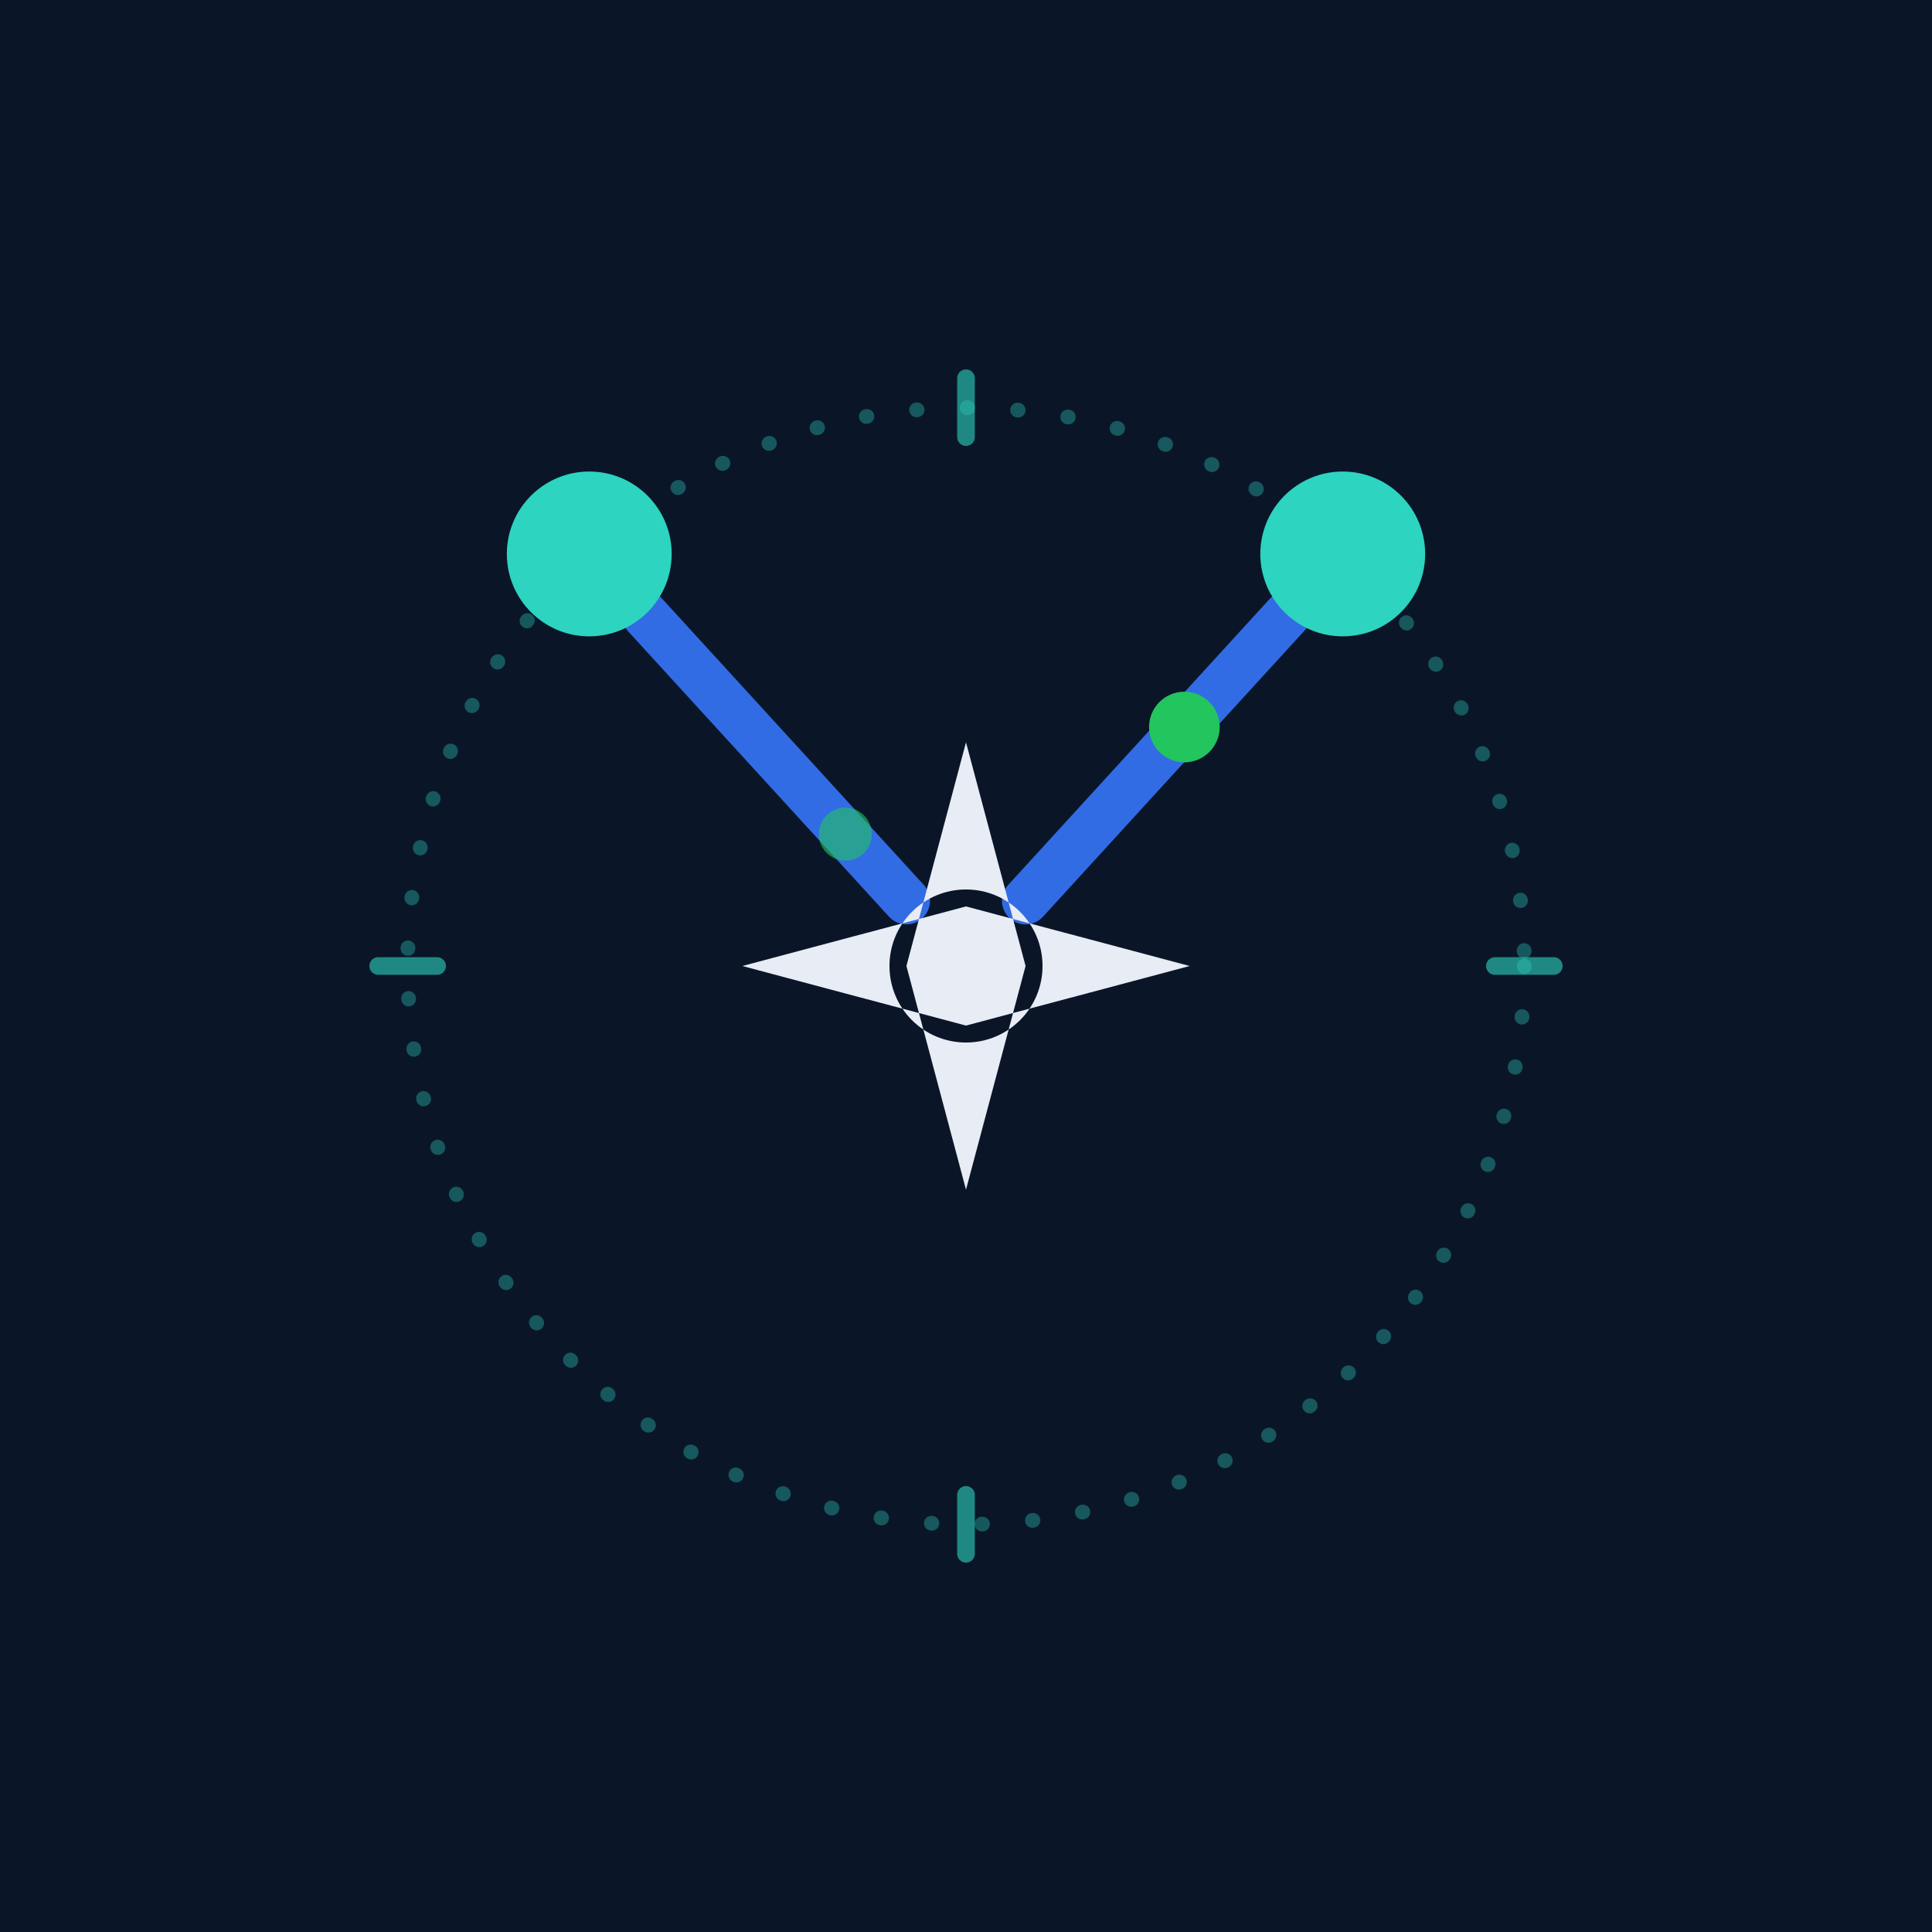
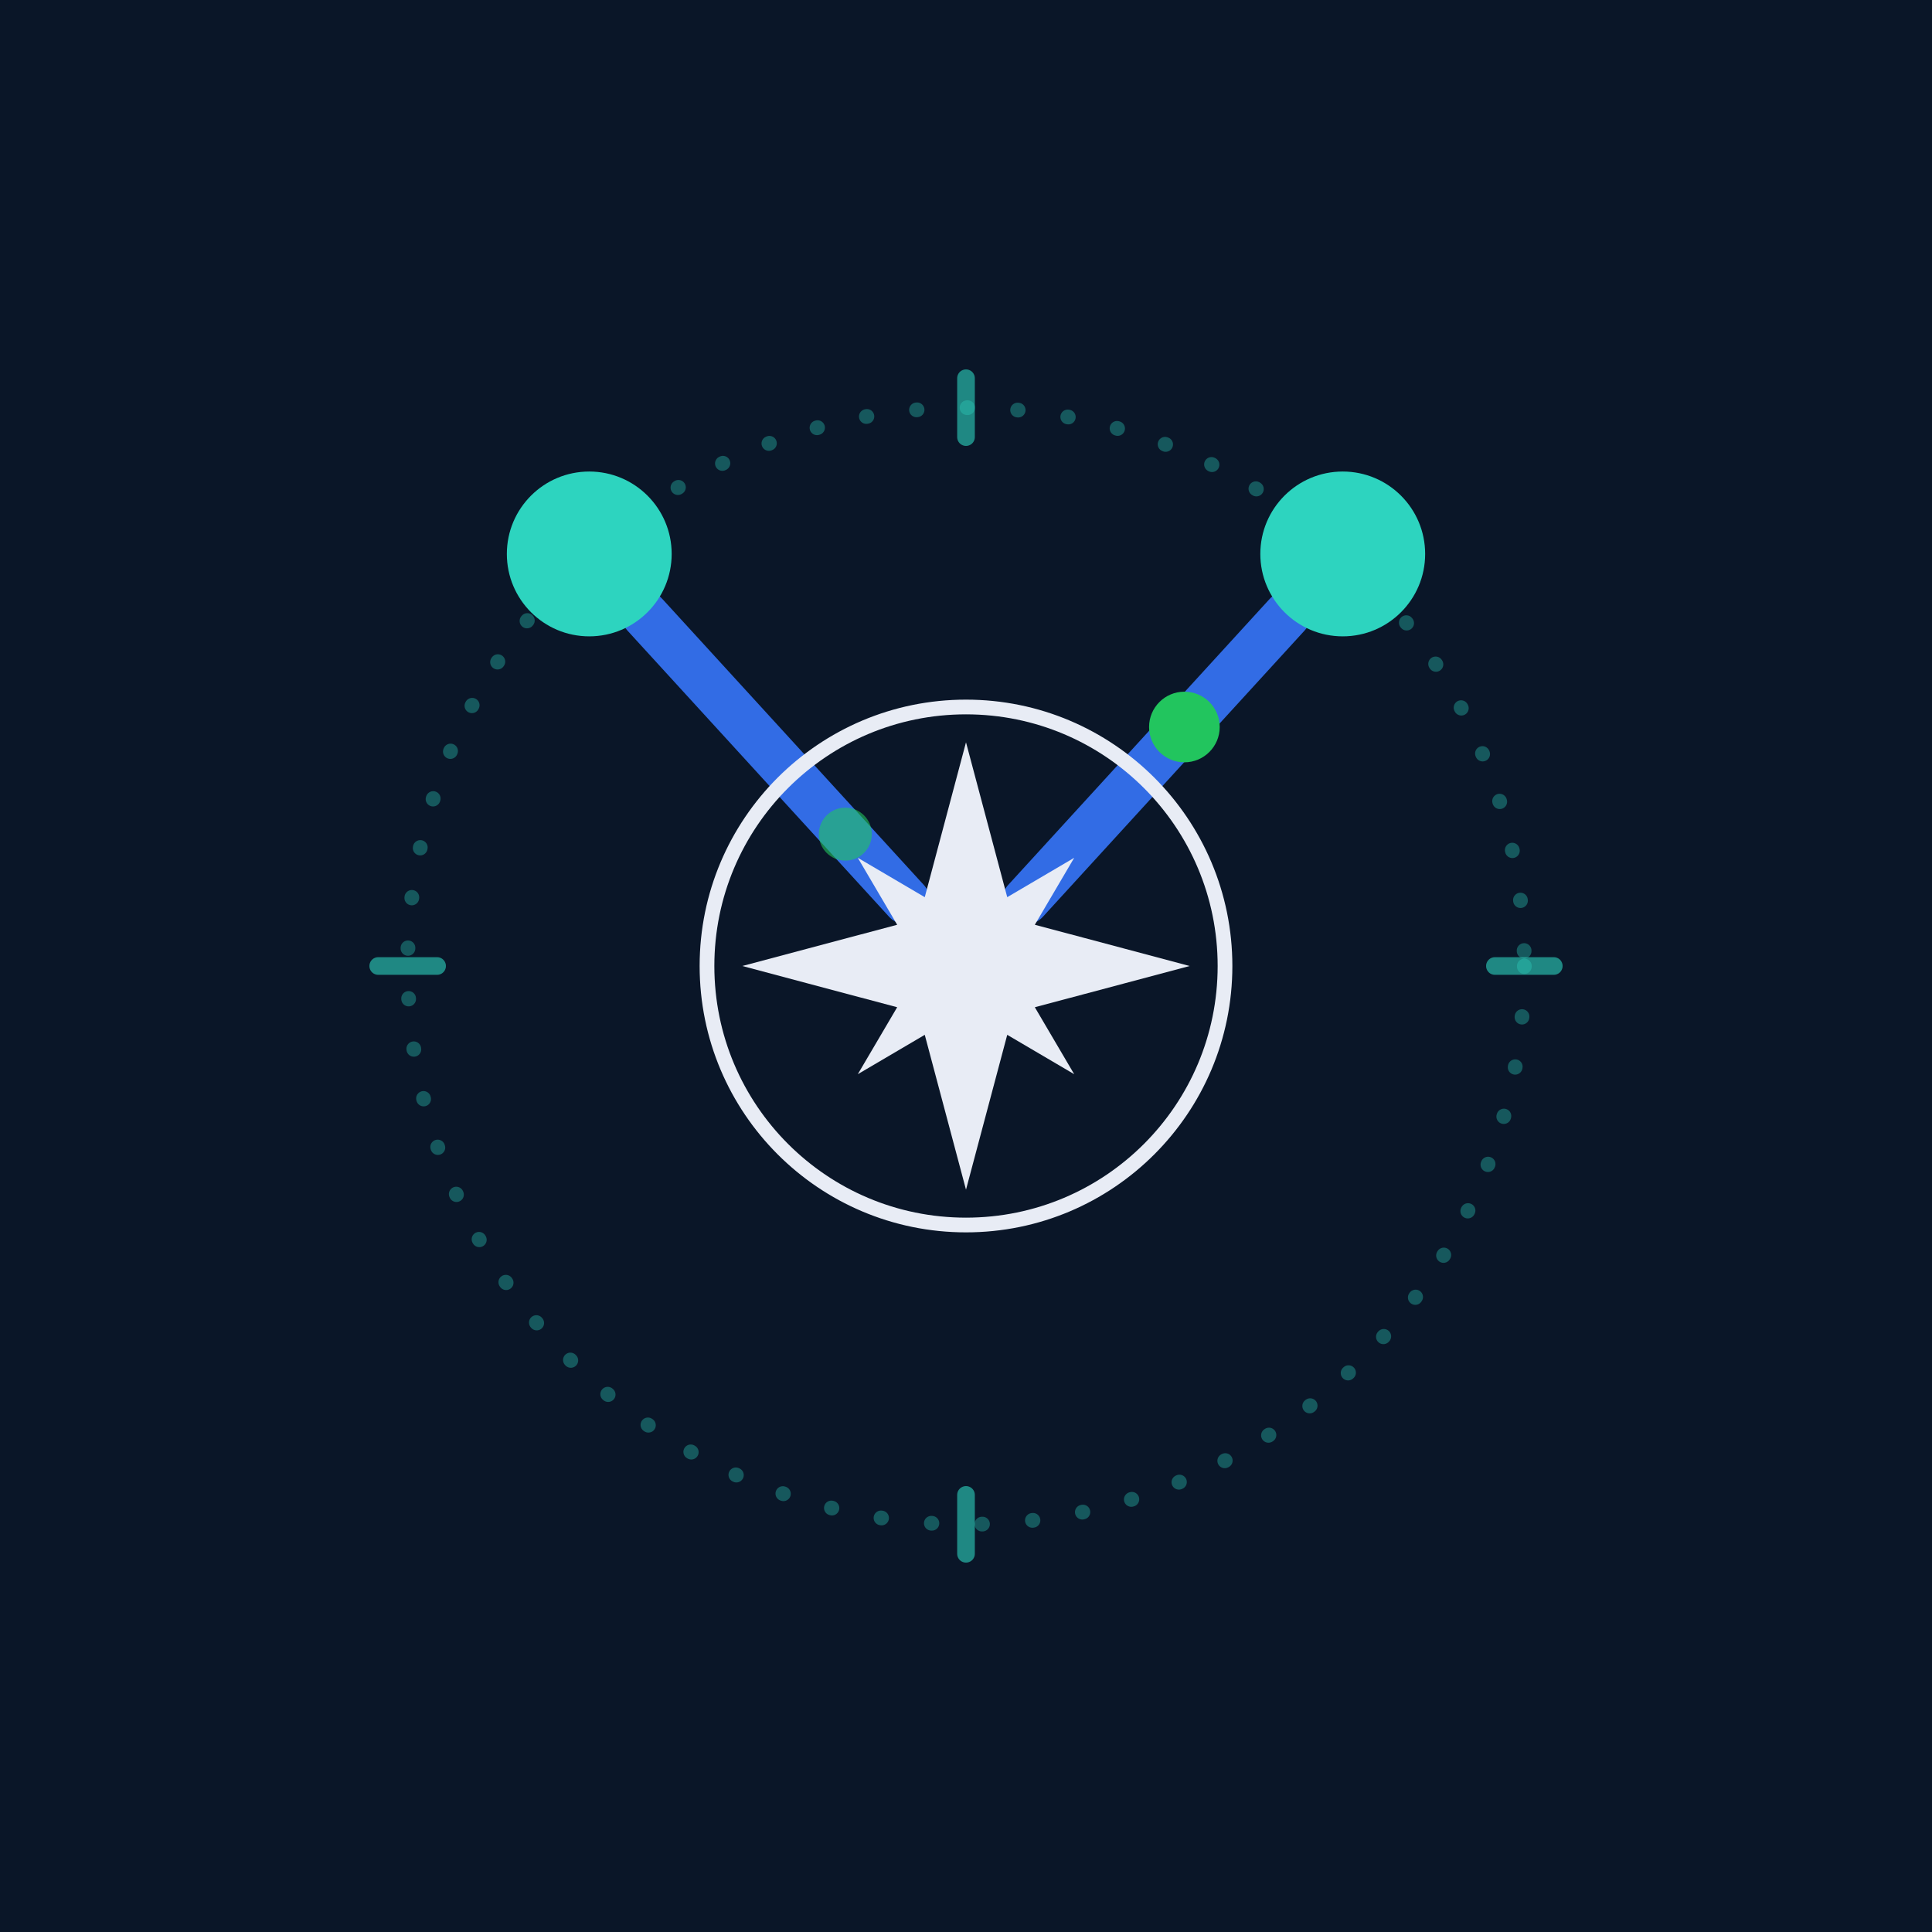
<svg xmlns="http://www.w3.org/2000/svg" viewBox="0 0 256 256" width="256" height="256" role="img" aria-label="K8sAgentMesh org avatar">
  <rect width="256" height="256" fill="#0A1628" />
  <g transform="translate(128 128) scale(0.78) translate(-128 -148)">
    <g id="mesh-mark">
      <circle cx="128" cy="148" r="94.85" fill="none" stroke="#2DD4BF" stroke-opacity="0.35" stroke-width="2.5" stroke-dasharray="0.1 8.5" stroke-linecap="round" />
      <line x1="217.85" y1="148.00" x2="227.85" y2="148.00" stroke="#2DD4BF" stroke-opacity="0.6" stroke-width="3" stroke-linecap="round" />
      <line x1="128.00" y1="58.15" x2="128.00" y2="48.15" stroke="#2DD4BF" stroke-opacity="0.6" stroke-width="3" stroke-linecap="round" />
      <line x1="38.15" y1="148.00" x2="28.15" y2="148.00" stroke="#2DD4BF" stroke-opacity="0.6" stroke-width="3" stroke-linecap="round" />
      <line x1="128.00" y1="237.85" x2="128.00" y2="247.85" stroke="#2DD4BF" stroke-opacity="0.6" stroke-width="3" stroke-linecap="round" />
      <path d="M 73.45 88.33 L 117.88 136.93 M 182.55 88.33 L 138.12 136.93" fill="none" stroke="#326CE5" stroke-width="8" stroke-linecap="round" />
      <circle cx="165.1" cy="107.4" r="6" fill="#22C55E" fill-opacity="1.0" />
      <circle cx="107.5" cy="125.6" r="4.5" fill="#22C55E" fill-opacity="0.6" />
-       <path d="M 128.00 110.00 L 138.12 148.00 L 128.00 148.00 L 117.88 148.00 Z M 166.00 148.00 L 128.00 158.12 L 128.00 148.00 L 128.00 137.88 Z M 128.00 186.00 L 117.88 148.00 L 128.00 148.00 L 138.12 148.00 Z M 90.00 148.00 L 128.00 137.88 L 128.00 148.00 L 128.00 158.12 Z M 115.00 148.00 a 13 13 0 1 0 26.00 0 a 13 13 0 1 0 -26.00 0 Z" fill="#E8ECF5" />
+       <circle cx="128" cy="148" r="44" fill="none" stroke="#E8ECF5" stroke-width="2.5" />
+       <path d="M 128.00 110.00 L 138.12 148.00 L 117.88 148.00 Z M 166.00 148.00 L 128.00 158.12 L 128.00 137.88 Z M 128.00 186.00 L 117.88 148.00 L 138.12 148.00 Z M 90.00 148.00 L 128.00 137.88 L 128.00 158.12 Z M 146.38 166.38 L 123.23 152.77 L 132.77 143.23 Z M 109.62 166.38 L 123.23 143.23 L 132.77 152.77 Z M 109.62 129.62 L 132.77 143.23 L 123.23 152.77 Z M 146.38 129.62 L 132.77 152.77 L 123.23 143.23 Z" fill="#E8ECF5" />
+       <circle cx="128" cy="148" r="13" fill="#E8ECF5" />
      <circle cx="64" cy="78" r="14" fill="#2DD4BF" />
      <circle cx="192" cy="78" r="14" fill="#2DD4BF" />
    </g>
  </g>
</svg>
